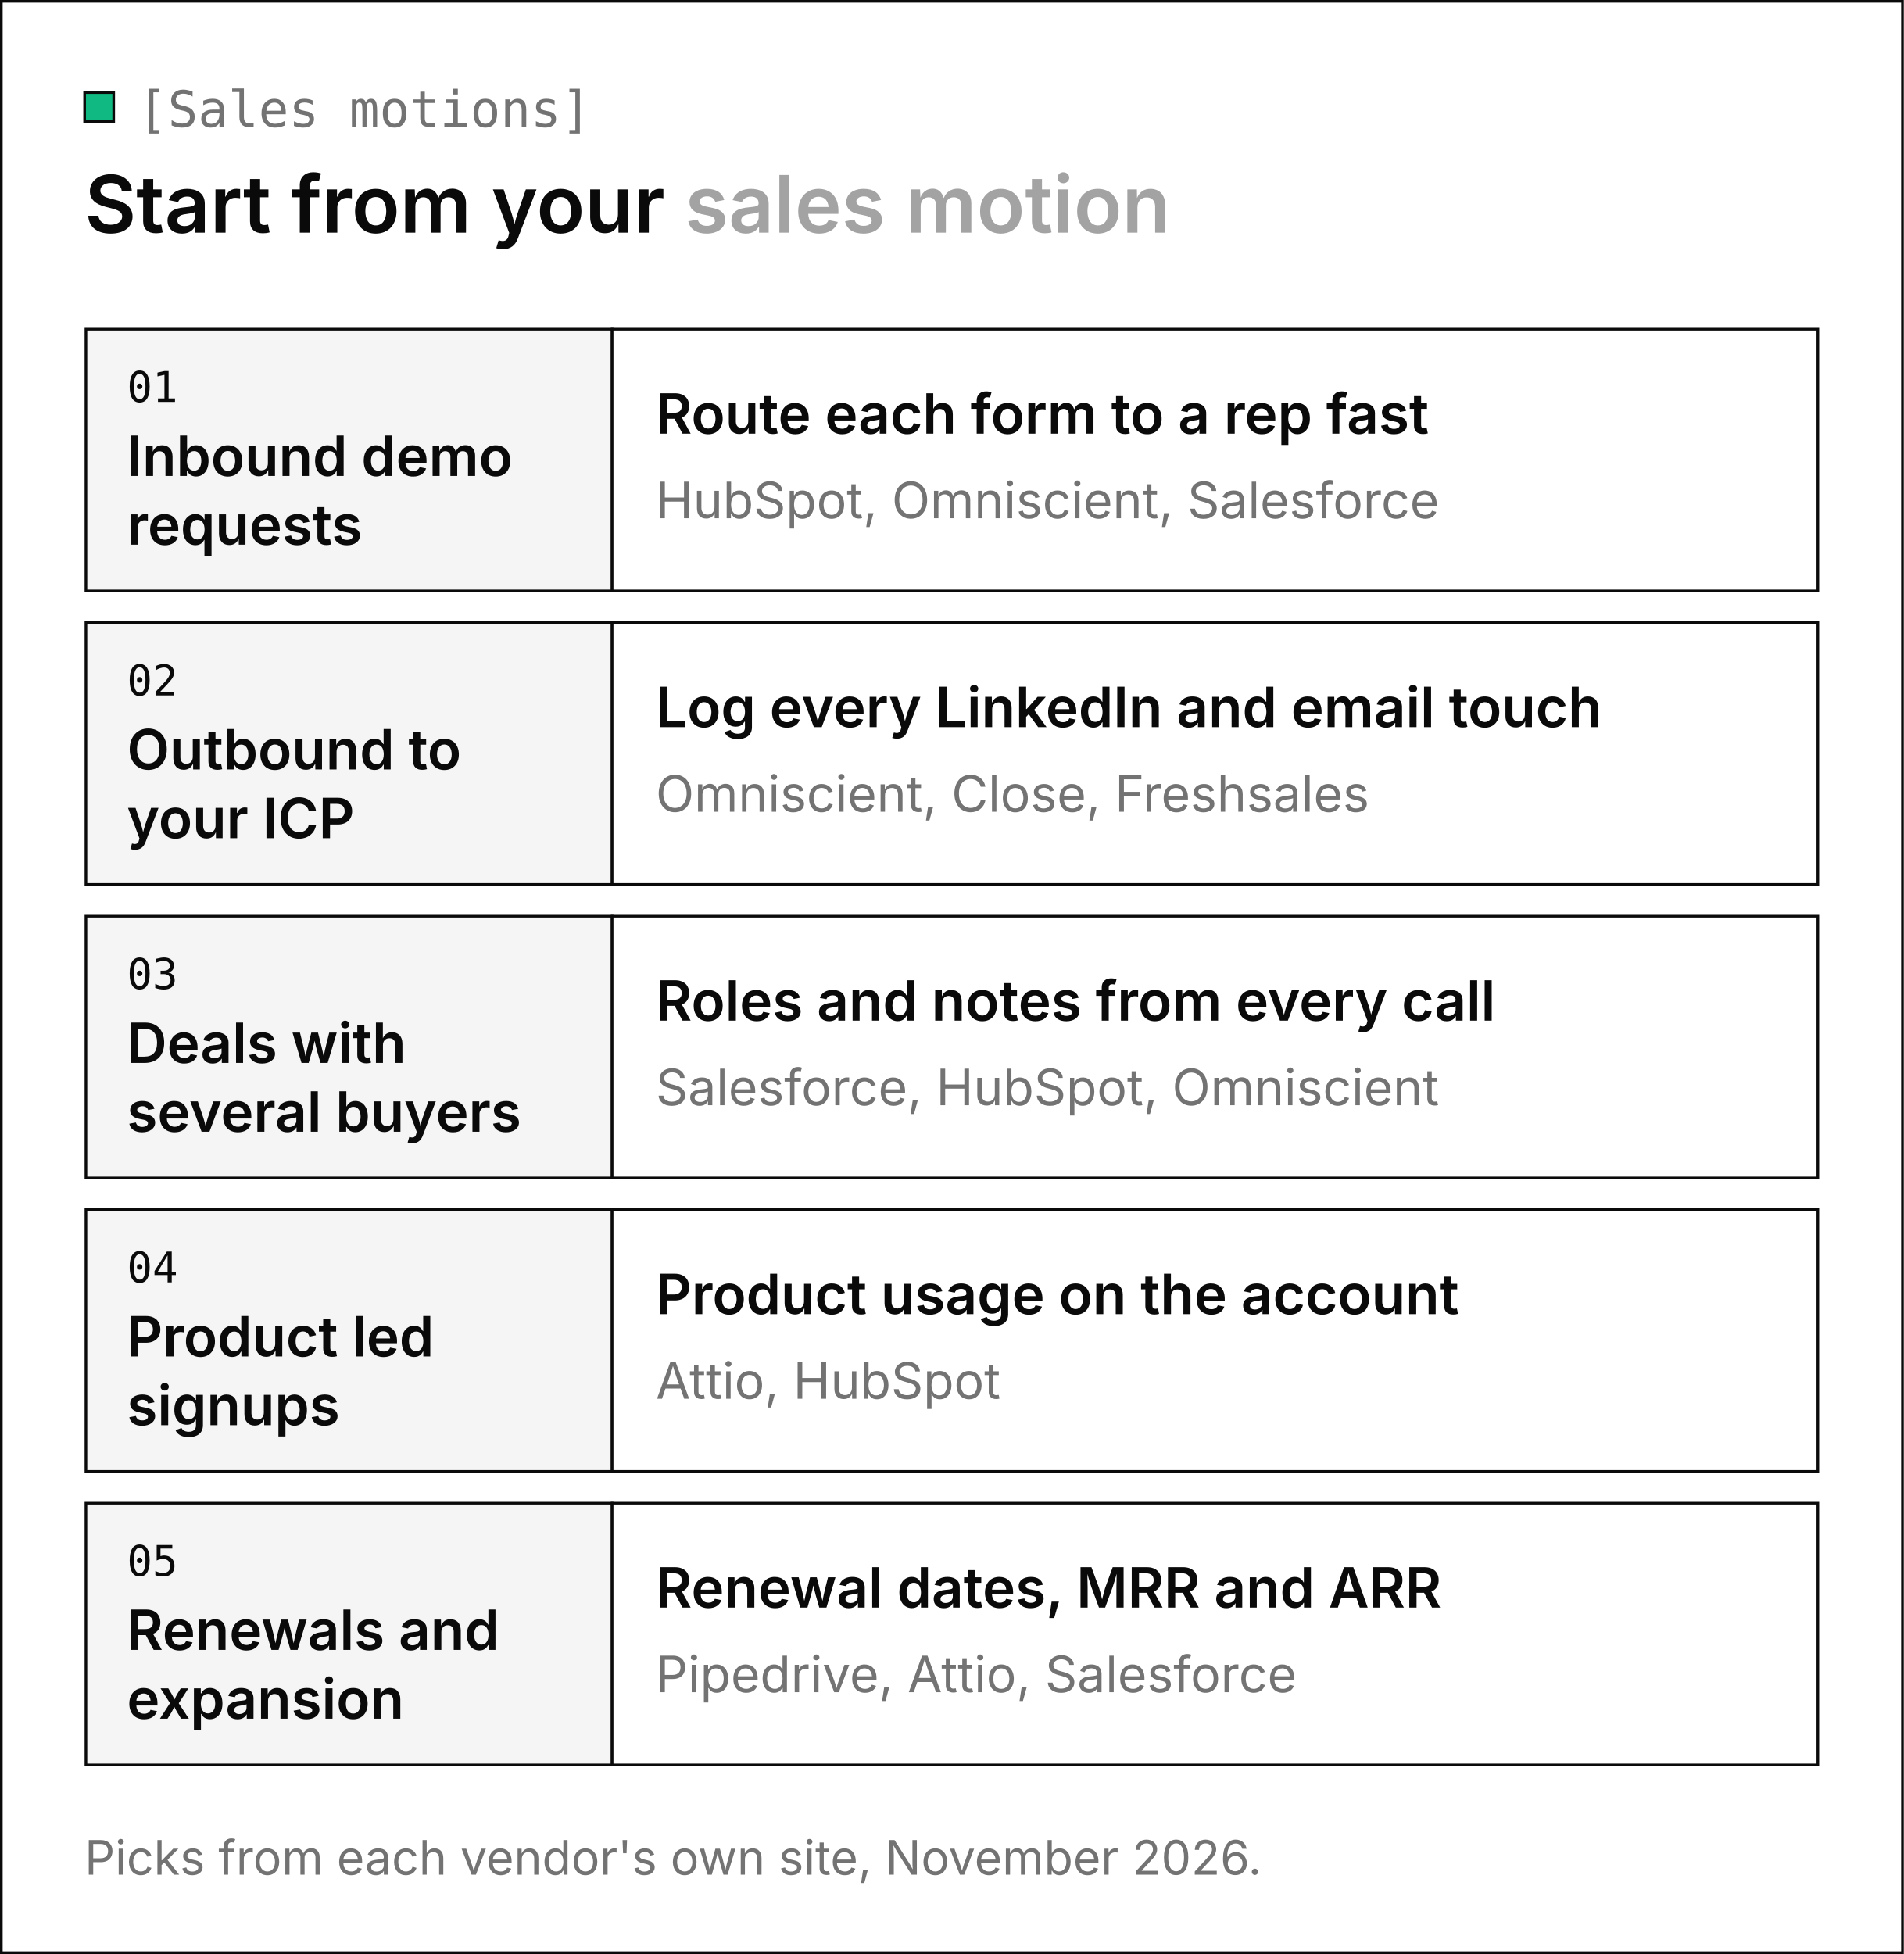
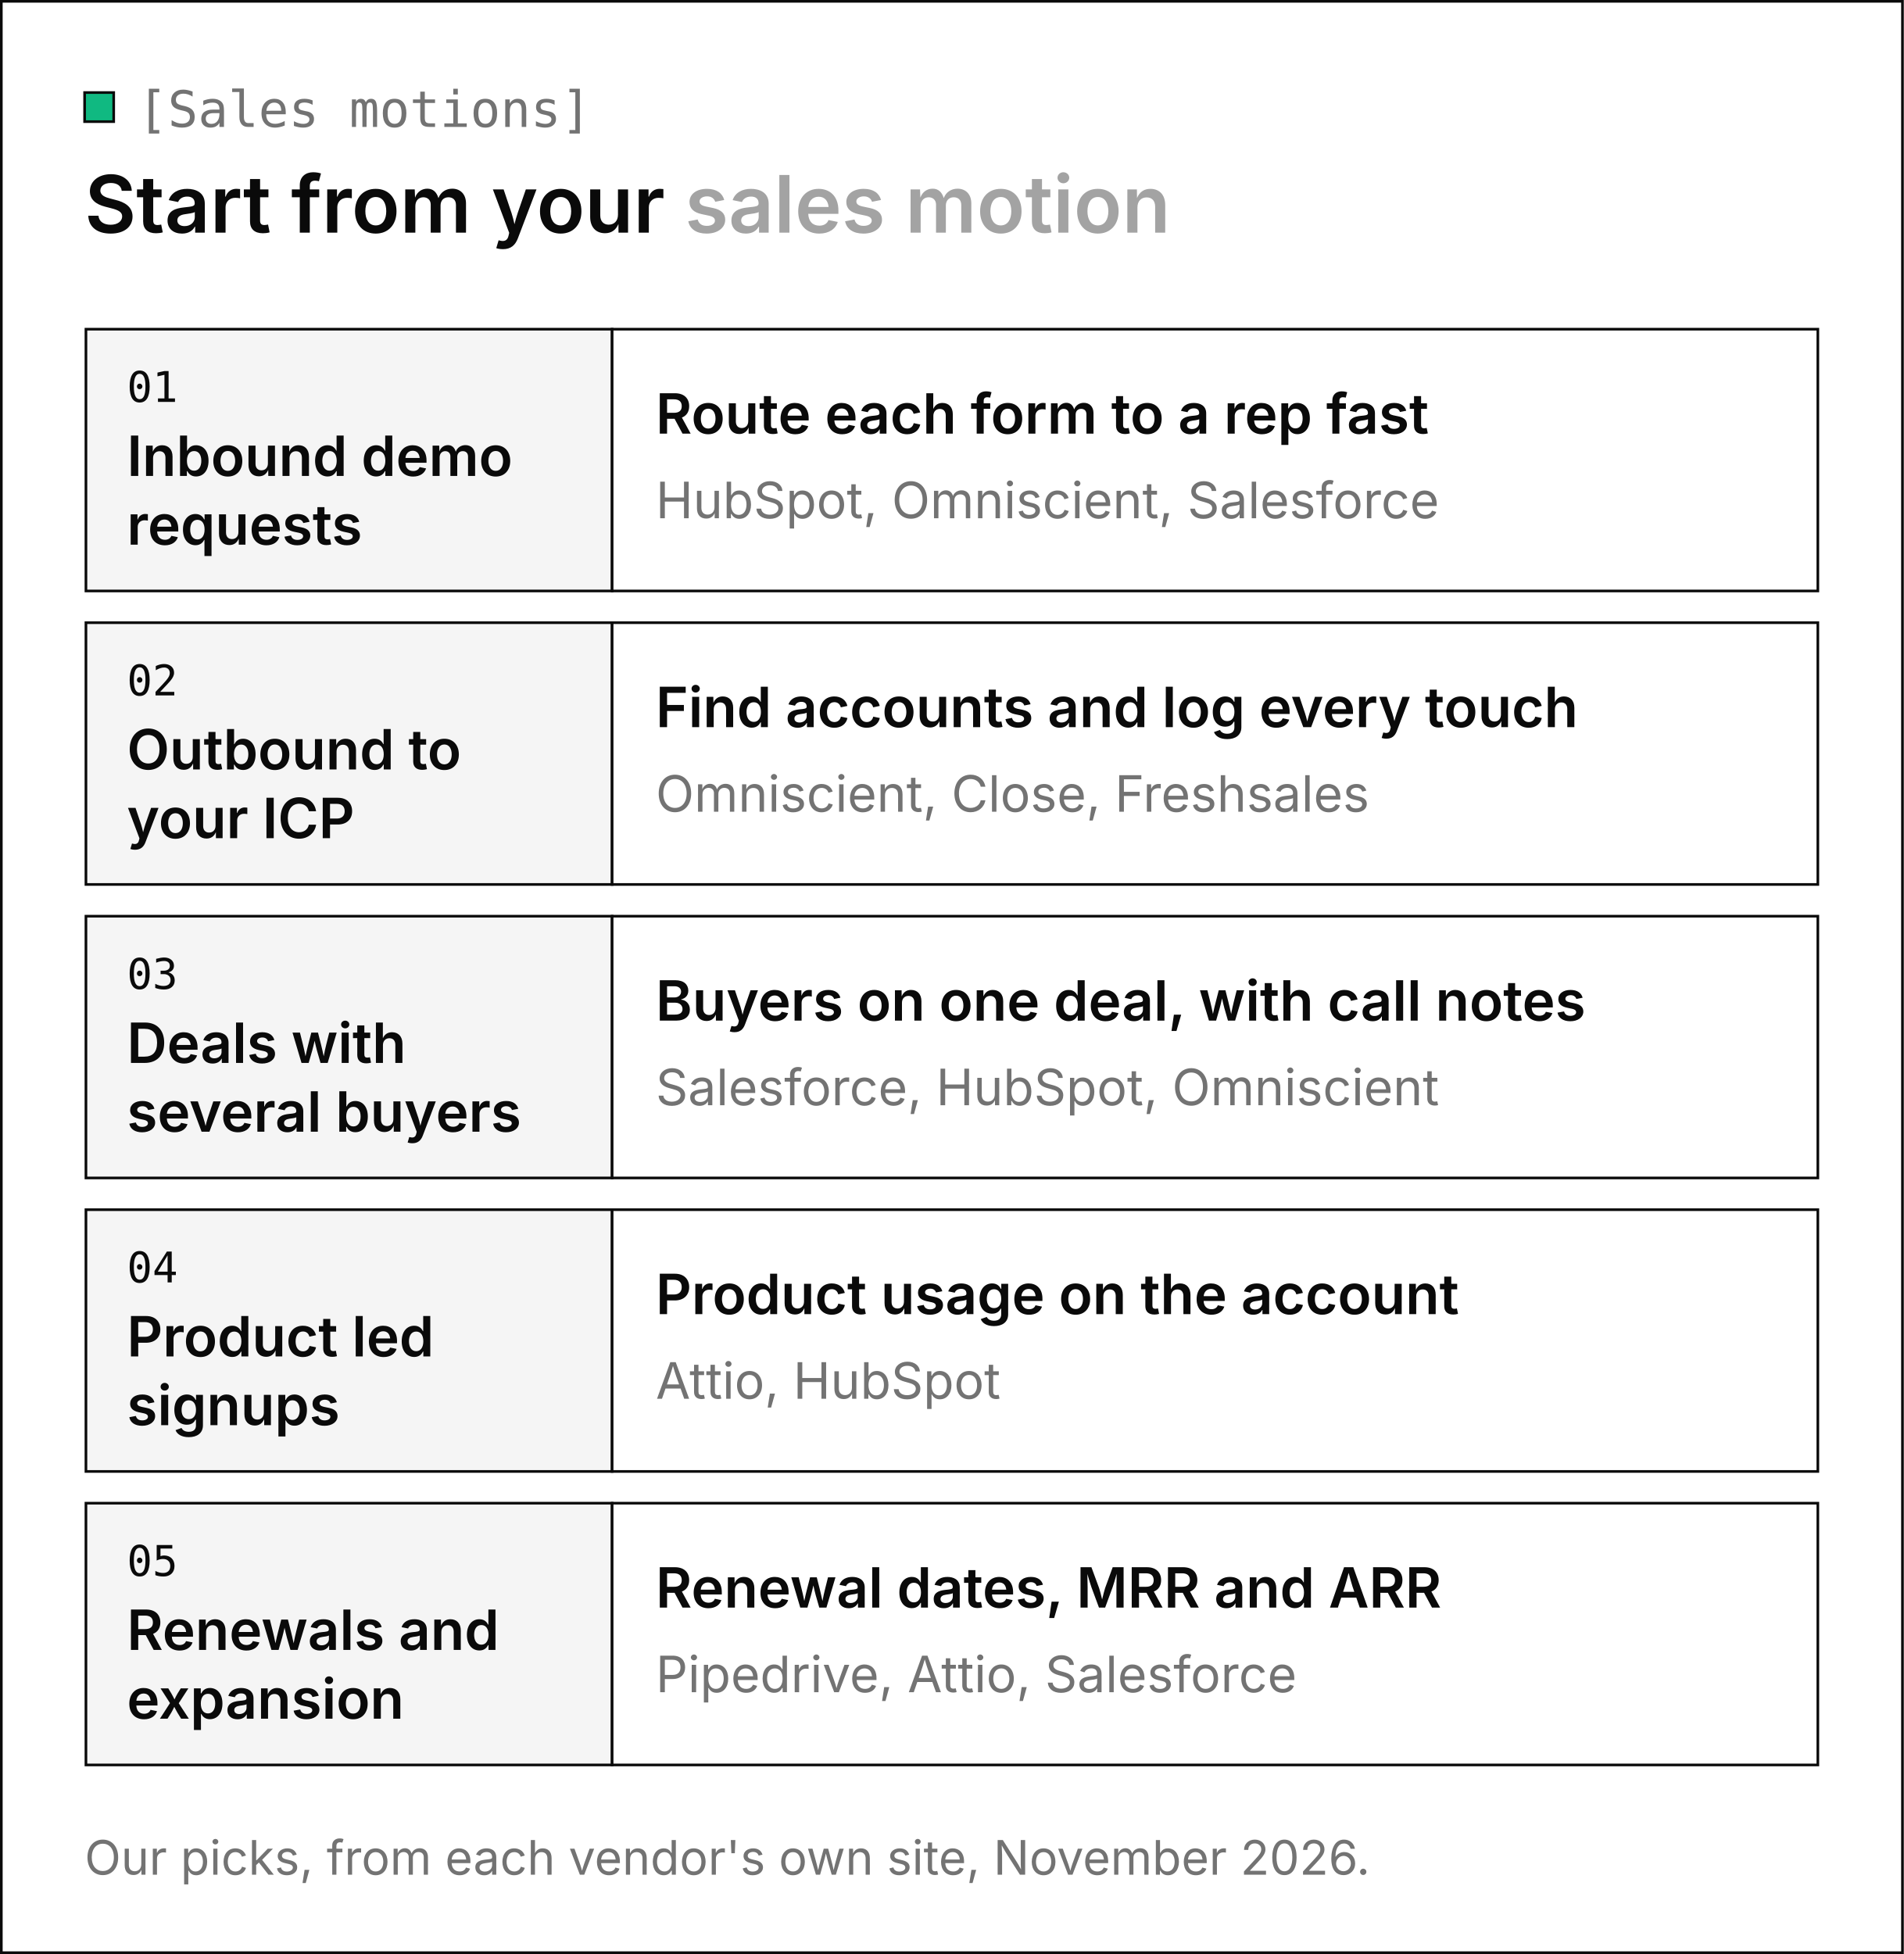
<svg xmlns="http://www.w3.org/2000/svg" viewBox="0 0 720 739" width="720" height="739" role="img" aria-labelledby="t d" font-family="Inter, system-ui, sans-serif">
  <rect width="720" height="739" fill="#ffffff" />
  <rect x="0.5" y="0.5" width="719" height="738" fill="none" stroke="#0a0a0a" />
  <rect x="32" y="35" width="11" height="11" fill="#10b981" stroke="#0a0a0a" />
  <text x="52" y="48" font-family="Geist Mono, ui-monospace, monospace" font-size="19" fill="#737373">[Sales motions]</text>
  <text x="32" y="88" font-size="30" font-weight="600" fill="#0a0a0a">Start from your <tspan fill="#a3a3a3">sales motion</tspan>
  </text>
  <rect x="32.5" y="124.5" width="199" height="99" fill="#f5f5f5" stroke="#0a0a0a" />
  <rect x="231.5" y="124.5" width="456" height="99" fill="#ffffff" stroke="#0a0a0a" />
  <text x="48" y="152" font-family="Geist Mono, ui-monospace, monospace" font-size="16" fill="#0a0a0a">01</text>
  <text x="48" y="180" font-size="21" font-weight="600" fill="#0a0a0a">Inbound demo</text>
  <text x="48" y="206" font-size="21" font-weight="600" fill="#0a0a0a">requests</text>
  <text x="248" y="164" font-size="21" font-weight="600" fill="#0a0a0a">Route each form to a rep fast</text>
  <text x="248" y="196" font-size="19" fill="#737373">HubSpot, Omniscient, Salesforce</text>
  <rect x="32.5" y="235.5" width="199" height="99" fill="#f5f5f5" stroke="#0a0a0a" />
  <rect x="231.5" y="235.5" width="456" height="99" fill="#ffffff" stroke="#0a0a0a" />
  <text x="48" y="263" font-family="Geist Mono, ui-monospace, monospace" font-size="16" fill="#0a0a0a">02</text>
  <text x="48" y="291" font-size="21" font-weight="600" fill="#0a0a0a">Outbound to</text>
  <text x="48" y="317" font-size="21" font-weight="600" fill="#0a0a0a">your ICP</text>
-   <text x="248" y="275" font-size="21" font-weight="600" fill="#0a0a0a">Log every LinkedIn and email touch</text>
+   <text x="248" y="275" font-size="21" font-weight="600" fill="#0a0a0a">Find accounts and log every touch</text>
  <text x="248" y="307" font-size="19" fill="#737373">Omniscient, Close, Freshsales</text>
  <rect x="32.5" y="346.5" width="199" height="99" fill="#f5f5f5" stroke="#0a0a0a" />
  <rect x="231.5" y="346.5" width="456" height="99" fill="#ffffff" stroke="#0a0a0a" />
  <text x="48" y="374" font-family="Geist Mono, ui-monospace, monospace" font-size="16" fill="#0a0a0a">03</text>
  <text x="48" y="402" font-size="21" font-weight="600" fill="#0a0a0a">Deals with</text>
  <text x="48" y="428" font-size="21" font-weight="600" fill="#0a0a0a">several buyers</text>
-   <text x="248" y="386" font-size="21" font-weight="600" fill="#0a0a0a">Roles and notes from every call</text>
+   <text x="248" y="386" font-size="21" font-weight="600" fill="#0a0a0a">Buyers on one deal, with call notes</text>
  <text x="248" y="418" font-size="19" fill="#737373">Salesforce, HubSpot, Omniscient</text>
  <rect x="32.5" y="457.5" width="199" height="99" fill="#f5f5f5" stroke="#0a0a0a" />
  <rect x="231.5" y="457.5" width="456" height="99" fill="#ffffff" stroke="#0a0a0a" />
  <text x="48" y="485" font-family="Geist Mono, ui-monospace, monospace" font-size="16" fill="#0a0a0a">04</text>
  <text x="48" y="513" font-size="21" font-weight="600" fill="#0a0a0a">Product led</text>
  <text x="48" y="539" font-size="21" font-weight="600" fill="#0a0a0a">signups</text>
  <text x="248" y="497" font-size="21" font-weight="600" fill="#0a0a0a">Product usage on the account</text>
  <text x="248" y="529" font-size="19" fill="#737373">Attio, HubSpot</text>
  <rect x="32.5" y="568.5" width="199" height="99" fill="#f5f5f5" stroke="#0a0a0a" />
  <rect x="231.5" y="568.5" width="456" height="99" fill="#ffffff" stroke="#0a0a0a" />
  <text x="48" y="596" font-family="Geist Mono, ui-monospace, monospace" font-size="16" fill="#0a0a0a">05</text>
  <text x="48" y="624" font-size="21" font-weight="600" fill="#0a0a0a">Renewals and</text>
  <text x="48" y="650" font-size="21" font-weight="600" fill="#0a0a0a">expansion</text>
  <text x="248" y="608" font-size="21" font-weight="600" fill="#0a0a0a">Renewal dates, MRR and ARR</text>
  <text x="248" y="640" font-size="19" fill="#737373">Pipedrive, Attio, Salesforce</text>
-   <text x="32" y="709" font-size="18" fill="#737373">Picks from each vendor's own site, November 2026.</text>
+   <text x="32" y="709" font-size="18" fill="#737373">Our picks, from each vendor's own site, November 2026.</text>
</svg>
